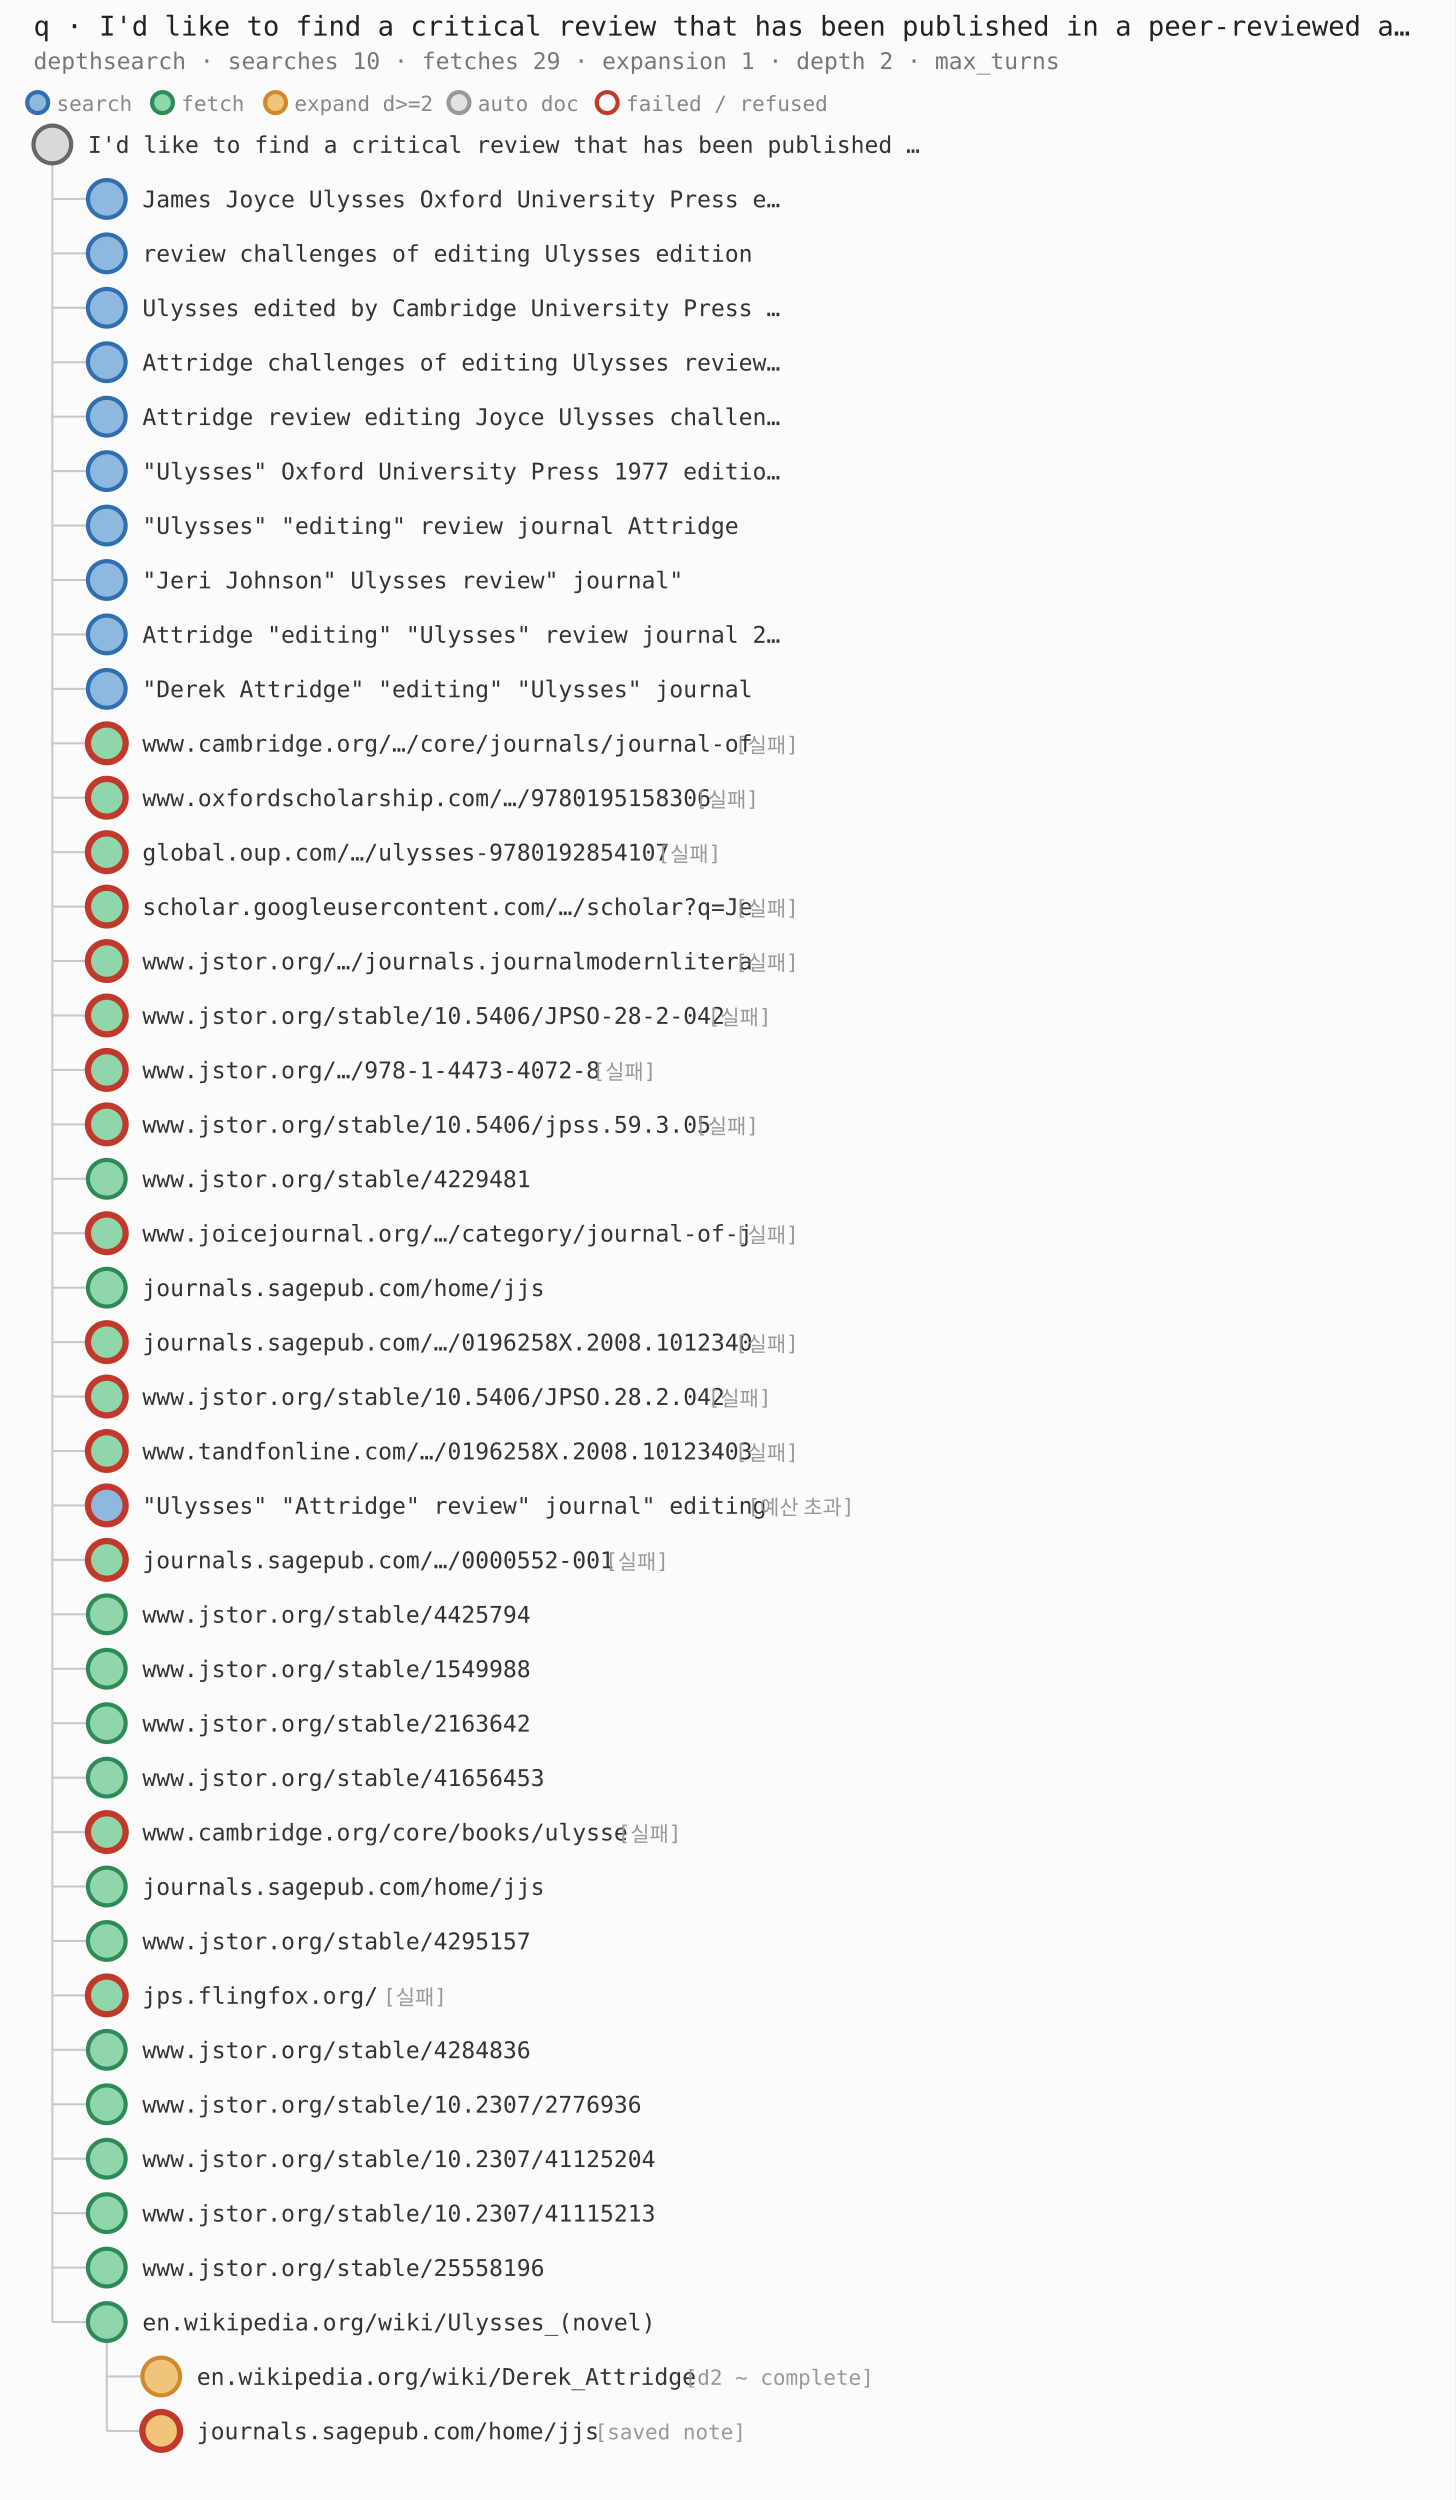
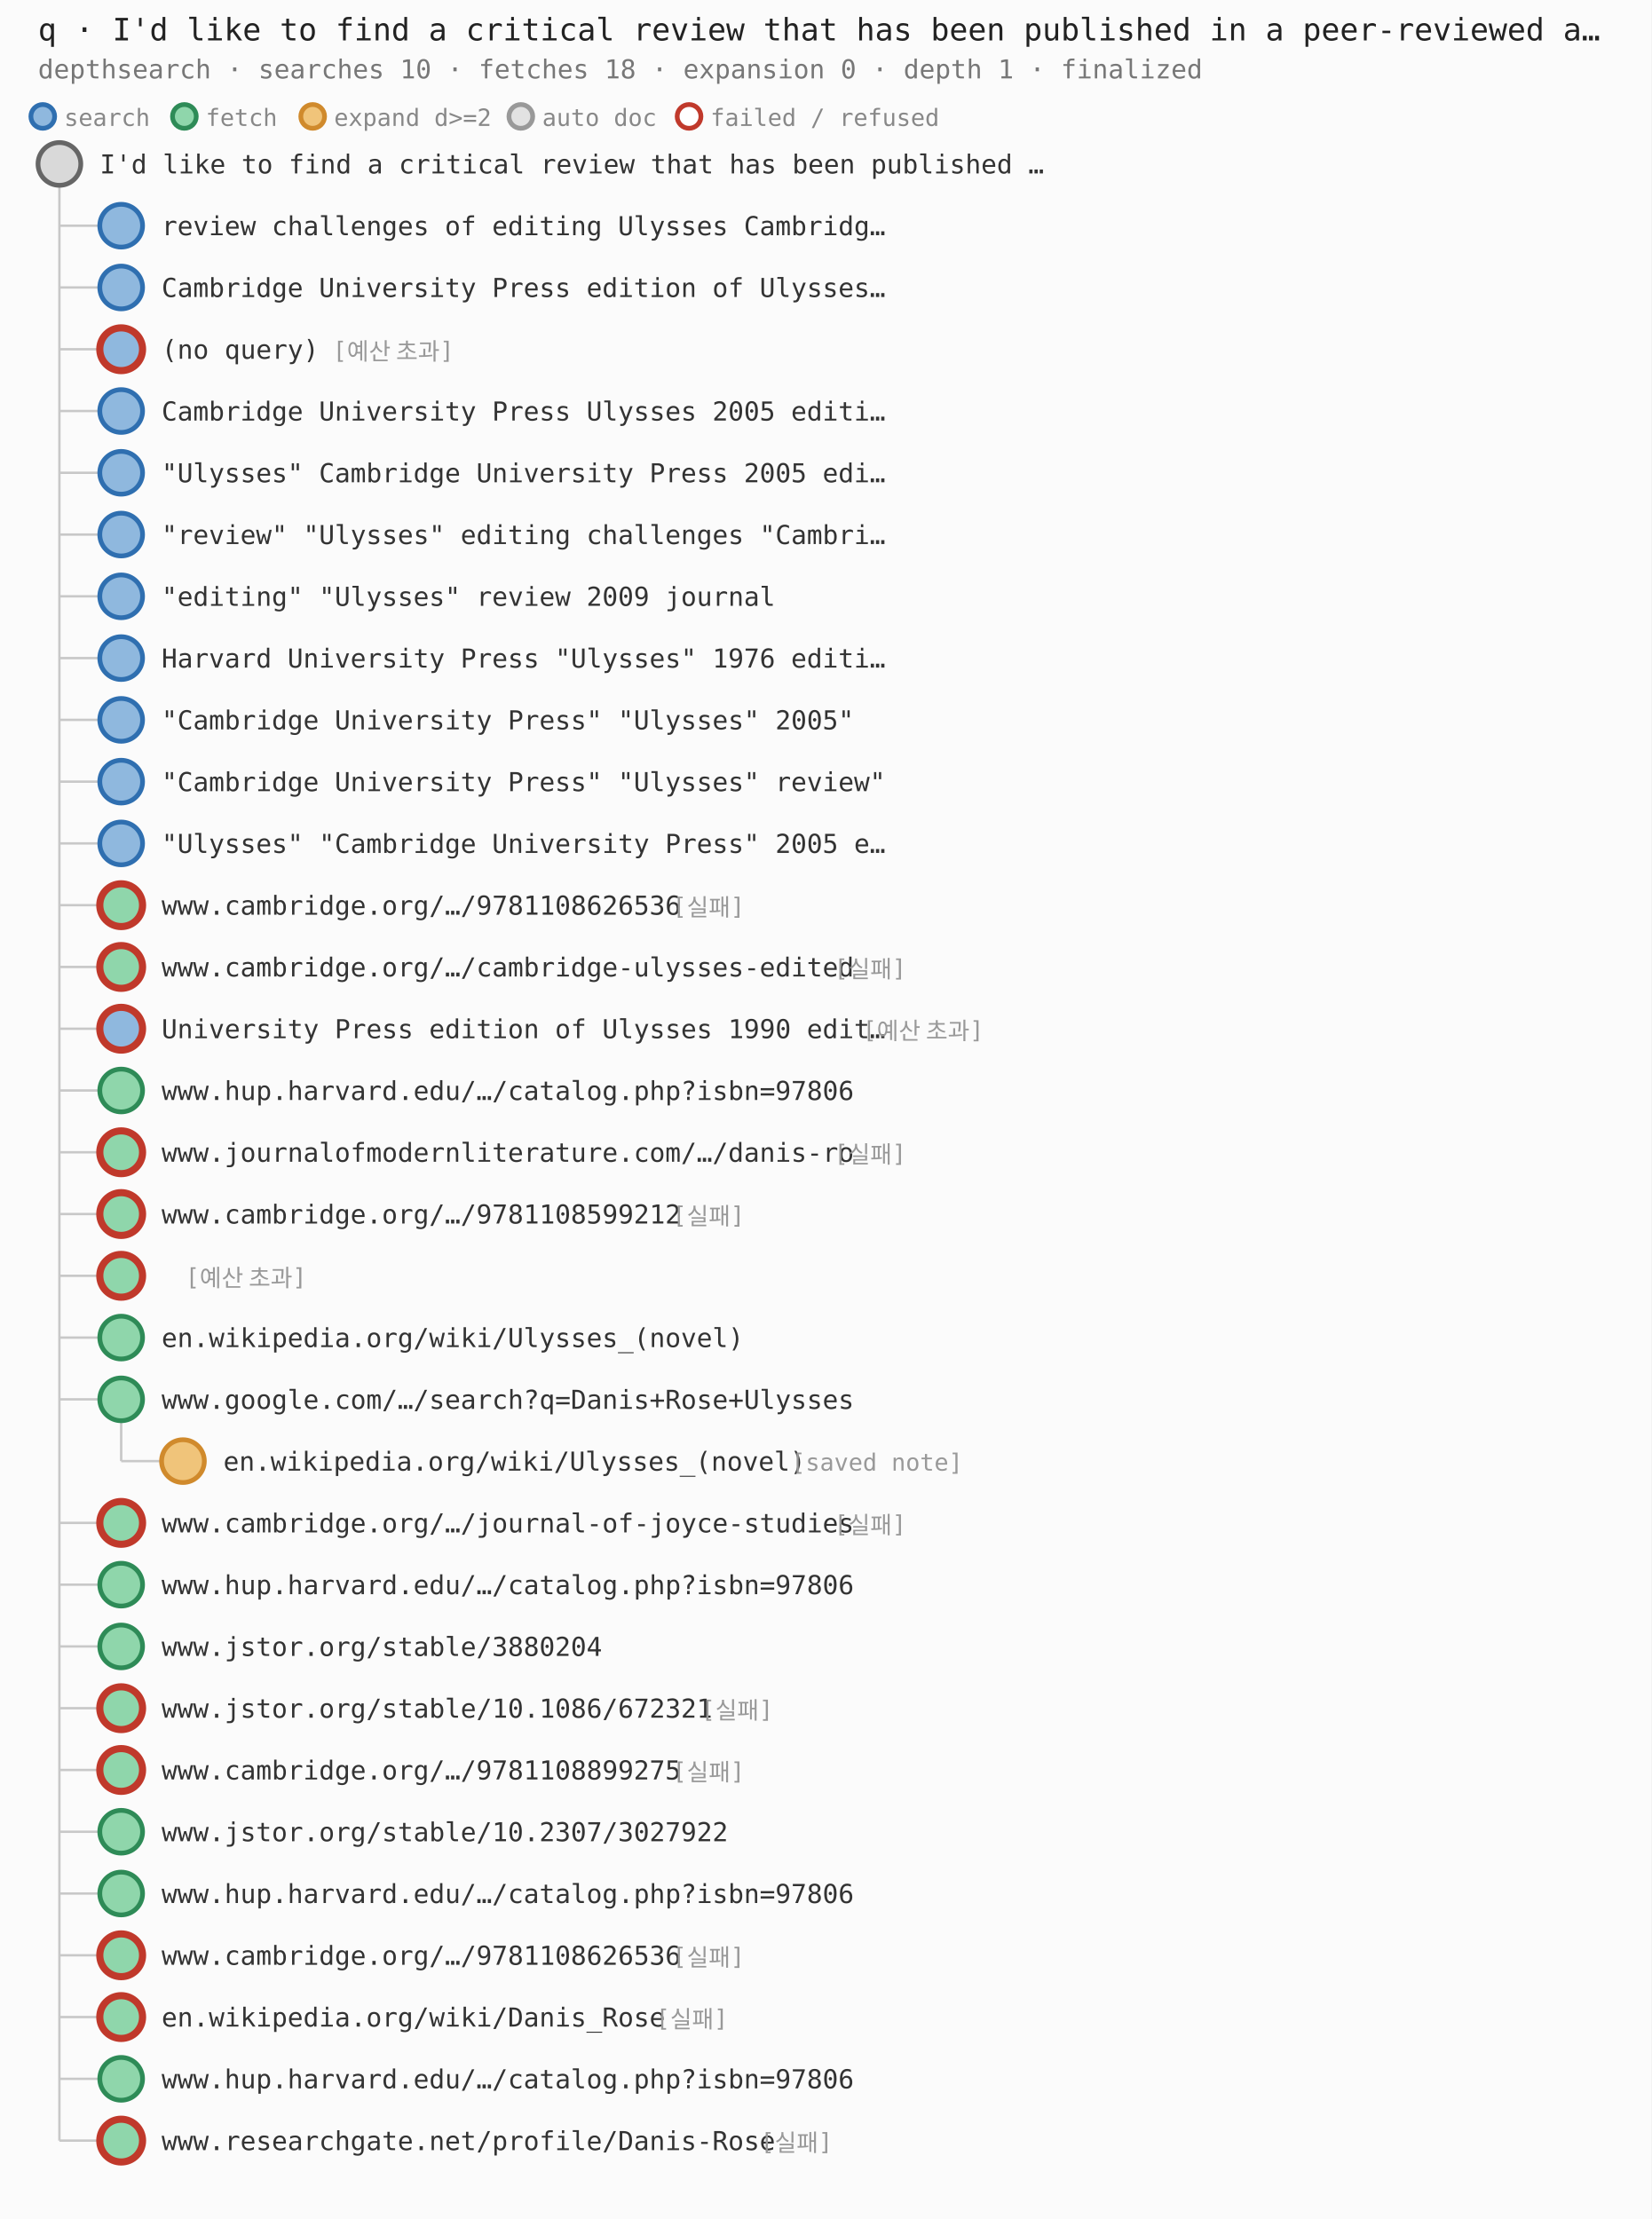
- <svg xmlns="http://www.w3.org/2000/svg" width="695" height="1194" viewBox="0 0 695 1194" font-family="monospace" font-size="11">
-   <rect width="695" height="1194" fill="#fbfbfb" />
+ <svg xmlns="http://www.w3.org/2000/svg" width="695" height="934" viewBox="0 0 695 934" font-family="monospace" font-size="11">
+   <rect width="695" height="934" fill="#fbfbfb" />
  <text x="16" y="17" font-size="13" fill="#222">q · I'd like to find a critical review that has been published in a peer-reviewed a…</text>
-   <text x="16" y="33" fill="#777">depthsearch · searches 10 · fetches 29 · expansion 1 · depth 2 · max_turns</text>
+   <text x="16" y="33" fill="#777">depthsearch · searches 10 · fetches 18 · expansion 0 · depth 1 · finalized</text>
  <circle cx="18" cy="49" r="5" fill="#8fb8de" stroke="#2f6fb0" stroke-width="2" />
  <text x="27" y="53" fill="#888" font-size="10">search</text>
  <circle cx="77.6" cy="49" r="5" fill="#8fd6ab" stroke="#2e8b57" stroke-width="2" />
  <text x="86.6" y="53" fill="#888" font-size="10">fetch</text>
  <circle cx="131.6" cy="49" r="5" fill="#f0c47a" stroke="#d08a2c" stroke-width="2" />
  <text x="140.6" y="53" fill="#888" font-size="10">expand d&gt;=2</text>
  <circle cx="219.2" cy="49" r="5" fill="#e2e2e2" stroke="#999999" stroke-width="2" />
  <text x="228.2" y="53" fill="#888" font-size="10">auto doc</text>
  <circle cx="290" cy="49" r="5" fill="#fff" stroke="#c0392b" stroke-width="2" />
  <text x="299" y="53" fill="#888" font-size="10">failed / refused</text>
-   <path d="M25 78 V1109" fill="none" stroke="#c8c8c8" stroke-width="1" />
+   <path d="M25 78 V901" fill="none" stroke="#c8c8c8" stroke-width="1" />
  <path d="M25 95 H42" fill="none" stroke="#c8c8c8" stroke-width="1" />
  <path d="M25 121 H42" fill="none" stroke="#c8c8c8" stroke-width="1" />
  <path d="M25 147 H42" fill="none" stroke="#c8c8c8" stroke-width="1" />
  <path d="M25 173 H42" fill="none" stroke="#c8c8c8" stroke-width="1" />
  <path d="M25 199 H42" fill="none" stroke="#c8c8c8" stroke-width="1" />
  <path d="M25 225 H42" fill="none" stroke="#c8c8c8" stroke-width="1" />
  <path d="M25 251 H42" fill="none" stroke="#c8c8c8" stroke-width="1" />
  <path d="M25 277 H42" fill="none" stroke="#c8c8c8" stroke-width="1" />
  <path d="M25 303 H42" fill="none" stroke="#c8c8c8" stroke-width="1" />
  <path d="M25 329 H42" fill="none" stroke="#c8c8c8" stroke-width="1" />
  <path d="M25 355 H42" fill="none" stroke="#c8c8c8" stroke-width="1" />
  <path d="M25 381 H42" fill="none" stroke="#c8c8c8" stroke-width="1" />
  <path d="M25 407 H42" fill="none" stroke="#c8c8c8" stroke-width="1" />
  <path d="M25 433 H42" fill="none" stroke="#c8c8c8" stroke-width="1" />
  <path d="M25 459 H42" fill="none" stroke="#c8c8c8" stroke-width="1" />
  <path d="M25 485 H42" fill="none" stroke="#c8c8c8" stroke-width="1" />
  <path d="M25 511 H42" fill="none" stroke="#c8c8c8" stroke-width="1" />
  <path d="M25 537 H42" fill="none" stroke="#c8c8c8" stroke-width="1" />
  <path d="M25 563 H42" fill="none" stroke="#c8c8c8" stroke-width="1" />
  <path d="M25 589 H42" fill="none" stroke="#c8c8c8" stroke-width="1" />
-   <path d="M25 615 H42" fill="none" stroke="#c8c8c8" stroke-width="1" />
  <path d="M25 641 H42" fill="none" stroke="#c8c8c8" stroke-width="1" />
  <path d="M25 667 H42" fill="none" stroke="#c8c8c8" stroke-width="1" />
  <path d="M25 693 H42" fill="none" stroke="#c8c8c8" stroke-width="1" />
  <path d="M25 719 H42" fill="none" stroke="#c8c8c8" stroke-width="1" />
  <path d="M25 745 H42" fill="none" stroke="#c8c8c8" stroke-width="1" />
  <path d="M25 771 H42" fill="none" stroke="#c8c8c8" stroke-width="1" />
  <path d="M25 797 H42" fill="none" stroke="#c8c8c8" stroke-width="1" />
  <path d="M25 823 H42" fill="none" stroke="#c8c8c8" stroke-width="1" />
  <path d="M25 849 H42" fill="none" stroke="#c8c8c8" stroke-width="1" />
  <path d="M25 875 H42" fill="none" stroke="#c8c8c8" stroke-width="1" />
  <path d="M25 901 H42" fill="none" stroke="#c8c8c8" stroke-width="1" />
-   <path d="M25 927 H42" fill="none" stroke="#c8c8c8" stroke-width="1" />
-   <path d="M25 953 H42" fill="none" stroke="#c8c8c8" stroke-width="1" />
-   <path d="M25 979 H42" fill="none" stroke="#c8c8c8" stroke-width="1" />
-   <path d="M25 1005 H42" fill="none" stroke="#c8c8c8" stroke-width="1" />
-   <path d="M25 1031 H42" fill="none" stroke="#c8c8c8" stroke-width="1" />
-   <path d="M25 1057 H42" fill="none" stroke="#c8c8c8" stroke-width="1" />
-   <path d="M25 1083 H42" fill="none" stroke="#c8c8c8" stroke-width="1" />
-   <path d="M25 1109 H42" fill="none" stroke="#c8c8c8" stroke-width="1" />
-   <path d="M51 1118 V1161" fill="none" stroke="#c8c8c8" stroke-width="1" />
-   <path d="M51 1135 H68" fill="none" stroke="#c8c8c8" stroke-width="1" />
-   <path d="M51 1161 H68" fill="none" stroke="#c8c8c8" stroke-width="1" />
+   <path d="M51 598 V615" fill="none" stroke="#c8c8c8" stroke-width="1" />
+   <path d="M51 615 H68" fill="none" stroke="#c8c8c8" stroke-width="1" />
  <circle cx="25" cy="69" r="9" fill="#d9d9d9" stroke="#666666" stroke-width="2" />
  <text x="42" y="73" fill="#333">I'd like to find a critical review that has been published …</text>
  <circle cx="51" cy="95" r="9" fill="#8fb8de" stroke="#2f6fb0" stroke-width="2" />
-   <text x="68" y="99" fill="#333">James Joyce Ulysses Oxford University Press e…</text>
+   <text x="68" y="99" fill="#333">review challenges of editing Ulysses Cambridg…</text>
  <circle cx="51" cy="121" r="9" fill="#8fb8de" stroke="#2f6fb0" stroke-width="2" />
-   <text x="68" y="125" fill="#333">review challenges of editing Ulysses edition</text>
-   <circle cx="51" cy="147" r="9" fill="#8fb8de" stroke="#2f6fb0" stroke-width="2" />
-   <text x="68" y="151" fill="#333">Ulysses edited by Cambridge University Press …</text>
+   <text x="68" y="125" fill="#333">Cambridge University Press edition of Ulysses…</text>
+   <circle cx="51" cy="147" r="9" fill="#8fb8de" stroke="#c0392b" stroke-width="3" />
+   <text x="68" y="151" fill="#333">(no query)</text>
+   <text x="140" y="151" fill="#999" font-size="10">[예산 초과]</text>
  <circle cx="51" cy="173" r="9" fill="#8fb8de" stroke="#2f6fb0" stroke-width="2" />
-   <text x="68" y="177" fill="#333">Attridge challenges of editing Ulysses review…</text>
+   <text x="68" y="177" fill="#333">Cambridge University Press Ulysses 2005 editi…</text>
  <circle cx="51" cy="199" r="9" fill="#8fb8de" stroke="#2f6fb0" stroke-width="2" />
-   <text x="68" y="203" fill="#333">Attridge review editing Joyce Ulysses challen…</text>
+   <text x="68" y="203" fill="#333">"Ulysses" Cambridge University Press 2005 edi…</text>
  <circle cx="51" cy="225" r="9" fill="#8fb8de" stroke="#2f6fb0" stroke-width="2" />
-   <text x="68" y="229" fill="#333">"Ulysses" Oxford University Press 1977 editio…</text>
+   <text x="68" y="229" fill="#333">"review" "Ulysses" editing challenges "Cambri…</text>
  <circle cx="51" cy="251" r="9" fill="#8fb8de" stroke="#2f6fb0" stroke-width="2" />
-   <text x="68" y="255" fill="#333">"Ulysses" "editing" review journal Attridge</text>
+   <text x="68" y="255" fill="#333">"editing" "Ulysses" review 2009 journal</text>
  <circle cx="51" cy="277" r="9" fill="#8fb8de" stroke="#2f6fb0" stroke-width="2" />
-   <text x="68" y="281" fill="#333">"Jeri Johnson" Ulysses review" journal"</text>
+   <text x="68" y="281" fill="#333">Harvard University Press "Ulysses" 1976 editi…</text>
  <circle cx="51" cy="303" r="9" fill="#8fb8de" stroke="#2f6fb0" stroke-width="2" />
-   <text x="68" y="307" fill="#333">Attridge "editing" "Ulysses" review journal 2…</text>
+   <text x="68" y="307" fill="#333">"Cambridge University Press" "Ulysses" 2005"</text>
  <circle cx="51" cy="329" r="9" fill="#8fb8de" stroke="#2f6fb0" stroke-width="2" />
-   <text x="68" y="333" fill="#333">"Derek Attridge" "editing" "Ulysses" journal</text>
-   <circle cx="51" cy="355" r="9" fill="#8fd6ab" stroke="#c0392b" stroke-width="3" />
-   <text x="68" y="359" fill="#333">www.cambridge.org/…/core/journals/journal-of</text>
-   <text x="351" y="359" fill="#999" font-size="10">[실패]</text>
+   <text x="68" y="333" fill="#333">"Cambridge University Press" "Ulysses" review"</text>
+   <circle cx="51" cy="355" r="9" fill="#8fb8de" stroke="#2f6fb0" stroke-width="2" />
+   <text x="68" y="359" fill="#333">"Ulysses" "Cambridge University Press" 2005 e…</text>
  <circle cx="51" cy="381" r="9" fill="#8fd6ab" stroke="#c0392b" stroke-width="3" />
-   <text x="68" y="385" fill="#333">www.oxfordscholarship.com/…/9780195158306</text>
-   <text x="332" y="385" fill="#999" font-size="10">[실패]</text>
+   <text x="68" y="385" fill="#333">www.cambridge.org/…/9781108626536</text>
+   <text x="283" y="385" fill="#999" font-size="10">[실패]</text>
  <circle cx="51" cy="407" r="9" fill="#8fd6ab" stroke="#c0392b" stroke-width="3" />
-   <text x="68" y="411" fill="#333">global.oup.com/…/ulysses-9780192854107</text>
-   <text x="314" y="411" fill="#999" font-size="10">[실패]</text>
-   <circle cx="51" cy="433" r="9" fill="#8fd6ab" stroke="#c0392b" stroke-width="3" />
-   <text x="68" y="437" fill="#333">scholar.googleusercontent.com/…/scholar?q=Je</text>
-   <text x="351" y="437" fill="#999" font-size="10">[실패]</text>
-   <circle cx="51" cy="459" r="9" fill="#8fd6ab" stroke="#c0392b" stroke-width="3" />
-   <text x="68" y="463" fill="#333">www.jstor.org/…/journals.journalmodernlitera</text>
-   <text x="351" y="463" fill="#999" font-size="10">[실패]</text>
+   <text x="68" y="411" fill="#333">www.cambridge.org/…/cambridge-ulysses-edited</text>
+   <text x="351" y="411" fill="#999" font-size="10">[실패]</text>
+   <circle cx="51" cy="433" r="9" fill="#8fb8de" stroke="#c0392b" stroke-width="3" />
+   <text x="68" y="437" fill="#333">University Press edition of Ulysses 1990 edit…</text>
+   <text x="363" y="437" fill="#999" font-size="10">[예산 초과]</text>
+   <circle cx="51" cy="459" r="9" fill="#8fd6ab" stroke="#2e8b57" stroke-width="2" />
+   <text x="68" y="463" fill="#333">www.hup.harvard.edu/…/catalog.php?isbn=97806</text>
  <circle cx="51" cy="485" r="9" fill="#8fd6ab" stroke="#c0392b" stroke-width="3" />
-   <text x="68" y="489" fill="#333">www.jstor.org/stable/10.5406/JPSO-28-2-042</text>
-   <text x="338" y="489" fill="#999" font-size="10">[실패]</text>
+   <text x="68" y="489" fill="#333">www.journalofmodernliterature.com/…/danis-ro</text>
+   <text x="351" y="489" fill="#999" font-size="10">[실패]</text>
  <circle cx="51" cy="511" r="9" fill="#8fd6ab" stroke="#c0392b" stroke-width="3" />
-   <text x="68" y="515" fill="#333">www.jstor.org/…/978-1-4473-4072-8</text>
+   <text x="68" y="515" fill="#333">www.cambridge.org/…/9781108599212</text>
  <text x="283" y="515" fill="#999" font-size="10">[실패]</text>
  <circle cx="51" cy="537" r="9" fill="#8fd6ab" stroke="#c0392b" stroke-width="3" />
-   <text x="68" y="541" fill="#333">www.jstor.org/stable/10.5406/jpss.59.3.05</text>
-   <text x="332" y="541" fill="#999" font-size="10">[실패]</text>
+   <text x="68" y="541" fill="#333" />
+   <text x="78" y="541" fill="#999" font-size="10">[예산 초과]</text>
  <circle cx="51" cy="563" r="9" fill="#8fd6ab" stroke="#2e8b57" stroke-width="2" />
-   <text x="68" y="567" fill="#333">www.jstor.org/stable/4229481</text>
-   <circle cx="51" cy="589" r="9" fill="#8fd6ab" stroke="#c0392b" stroke-width="3" />
-   <text x="68" y="593" fill="#333">www.joicejournal.org/…/category/journal-of-j</text>
-   <text x="351" y="593" fill="#999" font-size="10">[실패]</text>
-   <circle cx="51" cy="615" r="9" fill="#8fd6ab" stroke="#2e8b57" stroke-width="2" />
-   <text x="68" y="619" fill="#333">journals.sagepub.com/home/jjs</text>
+   <text x="68" y="567" fill="#333">en.wikipedia.org/wiki/Ulysses_(novel)</text>
+   <circle cx="51" cy="589" r="9" fill="#8fd6ab" stroke="#2e8b57" stroke-width="2" />
+   <text x="68" y="593" fill="#333">www.google.com/…/search?q=Danis+Rose+Ulysses</text>
+   <circle cx="77" cy="615" r="9" fill="#f0c47a" stroke="#d08a2c" stroke-width="2" />
+   <text x="94" y="619" fill="#333">en.wikipedia.org/wiki/Ulysses_(novel)</text>
+   <text x="333" y="619" fill="#999" font-size="10">[saved note]</text>
  <circle cx="51" cy="641" r="9" fill="#8fd6ab" stroke="#c0392b" stroke-width="3" />
-   <text x="68" y="645" fill="#333">journals.sagepub.com/…/0196258X.2008.1012340</text>
+   <text x="68" y="645" fill="#333">www.cambridge.org/…/journal-of-joyce-studies</text>
  <text x="351" y="645" fill="#999" font-size="10">[실패]</text>
-   <circle cx="51" cy="667" r="9" fill="#8fd6ab" stroke="#c0392b" stroke-width="3" />
-   <text x="68" y="671" fill="#333">www.jstor.org/stable/10.5406/JPSO.28.2.042</text>
-   <text x="338" y="671" fill="#999" font-size="10">[실패]</text>
-   <circle cx="51" cy="693" r="9" fill="#8fd6ab" stroke="#c0392b" stroke-width="3" />
-   <text x="68" y="697" fill="#333">www.tandfonline.com/…/0196258X.2008.10123403</text>
-   <text x="351" y="697" fill="#999" font-size="10">[실패]</text>
-   <circle cx="51" cy="719" r="9" fill="#8fb8de" stroke="#c0392b" stroke-width="3" />
-   <text x="68" y="723" fill="#333">"Ulysses" "Attridge" review" journal" editing</text>
-   <text x="357" y="723" fill="#999" font-size="10">[예산 초과]</text>
+   <circle cx="51" cy="667" r="9" fill="#8fd6ab" stroke="#2e8b57" stroke-width="2" />
+   <text x="68" y="671" fill="#333">www.hup.harvard.edu/…/catalog.php?isbn=97806</text>
+   <circle cx="51" cy="693" r="9" fill="#8fd6ab" stroke="#2e8b57" stroke-width="2" />
+   <text x="68" y="697" fill="#333">www.jstor.org/stable/3880204</text>
+   <circle cx="51" cy="719" r="9" fill="#8fd6ab" stroke="#c0392b" stroke-width="3" />
+   <text x="68" y="723" fill="#333">www.jstor.org/stable/10.1086/672321</text>
+   <text x="295" y="723" fill="#999" font-size="10">[실패]</text>
  <circle cx="51" cy="745" r="9" fill="#8fd6ab" stroke="#c0392b" stroke-width="3" />
-   <text x="68" y="749" fill="#333">journals.sagepub.com/…/0000552-001</text>
-   <text x="289" y="749" fill="#999" font-size="10">[실패]</text>
+   <text x="68" y="749" fill="#333">www.cambridge.org/…/9781108899275</text>
+   <text x="283" y="749" fill="#999" font-size="10">[실패]</text>
  <circle cx="51" cy="771" r="9" fill="#8fd6ab" stroke="#2e8b57" stroke-width="2" />
-   <text x="68" y="775" fill="#333">www.jstor.org/stable/4425794</text>
+   <text x="68" y="775" fill="#333">www.jstor.org/stable/10.2307/3027922</text>
  <circle cx="51" cy="797" r="9" fill="#8fd6ab" stroke="#2e8b57" stroke-width="2" />
-   <text x="68" y="801" fill="#333">www.jstor.org/stable/1549988</text>
-   <circle cx="51" cy="823" r="9" fill="#8fd6ab" stroke="#2e8b57" stroke-width="2" />
-   <text x="68" y="827" fill="#333">www.jstor.org/stable/2163642</text>
-   <circle cx="51" cy="849" r="9" fill="#8fd6ab" stroke="#2e8b57" stroke-width="2" />
-   <text x="68" y="853" fill="#333">www.jstor.org/stable/41656453</text>
-   <circle cx="51" cy="875" r="9" fill="#8fd6ab" stroke="#c0392b" stroke-width="3" />
-   <text x="68" y="879" fill="#333">www.cambridge.org/core/books/ulysse</text>
-   <text x="295" y="879" fill="#999" font-size="10">[실패]</text>
-   <circle cx="51" cy="901" r="9" fill="#8fd6ab" stroke="#2e8b57" stroke-width="2" />
-   <text x="68" y="905" fill="#333">journals.sagepub.com/home/jjs</text>
-   <circle cx="51" cy="927" r="9" fill="#8fd6ab" stroke="#2e8b57" stroke-width="2" />
-   <text x="68" y="931" fill="#333">www.jstor.org/stable/4295157</text>
-   <circle cx="51" cy="953" r="9" fill="#8fd6ab" stroke="#c0392b" stroke-width="3" />
-   <text x="68" y="957" fill="#333">jps.flingfox.org/</text>
-   <text x="183" y="957" fill="#999" font-size="10">[실패]</text>
-   <circle cx="51" cy="979" r="9" fill="#8fd6ab" stroke="#2e8b57" stroke-width="2" />
-   <text x="68" y="983" fill="#333">www.jstor.org/stable/4284836</text>
-   <circle cx="51" cy="1005" r="9" fill="#8fd6ab" stroke="#2e8b57" stroke-width="2" />
-   <text x="68" y="1009" fill="#333">www.jstor.org/stable/10.2307/2776936</text>
-   <circle cx="51" cy="1031" r="9" fill="#8fd6ab" stroke="#2e8b57" stroke-width="2" />
-   <text x="68" y="1035" fill="#333">www.jstor.org/stable/10.2307/41125204</text>
-   <circle cx="51" cy="1057" r="9" fill="#8fd6ab" stroke="#2e8b57" stroke-width="2" />
-   <text x="68" y="1061" fill="#333">www.jstor.org/stable/10.2307/41115213</text>
-   <circle cx="51" cy="1083" r="9" fill="#8fd6ab" stroke="#2e8b57" stroke-width="2" />
-   <text x="68" y="1087" fill="#333">www.jstor.org/stable/25558196</text>
-   <circle cx="51" cy="1109" r="9" fill="#8fd6ab" stroke="#2e8b57" stroke-width="2" />
-   <text x="68" y="1113" fill="#333">en.wikipedia.org/wiki/Ulysses_(novel)</text>
-   <circle cx="77" cy="1135" r="9" fill="#f0c47a" stroke="#d08a2c" stroke-width="2" />
-   <text x="94" y="1139" fill="#333">en.wikipedia.org/wiki/Derek_Attridge</text>
-   <text x="327" y="1139" fill="#999" font-size="10">[d2 ~ complete]</text>
-   <circle cx="77" cy="1161" r="9" fill="#f0c47a" stroke="#c0392b" stroke-width="3" />
-   <text x="94" y="1165" fill="#333">journals.sagepub.com/home/jjs</text>
-   <text x="284" y="1165" fill="#999" font-size="10">[saved note]</text>
+   <text x="68" y="801" fill="#333">www.hup.harvard.edu/…/catalog.php?isbn=97806</text>
+   <circle cx="51" cy="823" r="9" fill="#8fd6ab" stroke="#c0392b" stroke-width="3" />
+   <text x="68" y="827" fill="#333">www.cambridge.org/…/9781108626536</text>
+   <text x="283" y="827" fill="#999" font-size="10">[실패]</text>
+   <circle cx="51" cy="849" r="9" fill="#8fd6ab" stroke="#c0392b" stroke-width="3" />
+   <text x="68" y="853" fill="#333">en.wikipedia.org/wiki/Danis_Rose</text>
+   <text x="276" y="853" fill="#999" font-size="10">[실패]</text>
+   <circle cx="51" cy="875" r="9" fill="#8fd6ab" stroke="#2e8b57" stroke-width="2" />
+   <text x="68" y="879" fill="#333">www.hup.harvard.edu/…/catalog.php?isbn=97806</text>
+   <circle cx="51" cy="901" r="9" fill="#8fd6ab" stroke="#c0392b" stroke-width="3" />
+   <text x="68" y="905" fill="#333">www.researchgate.net/profile/Danis-Rose</text>
+   <text x="320" y="905" fill="#999" font-size="10">[실패]</text>
</svg>
